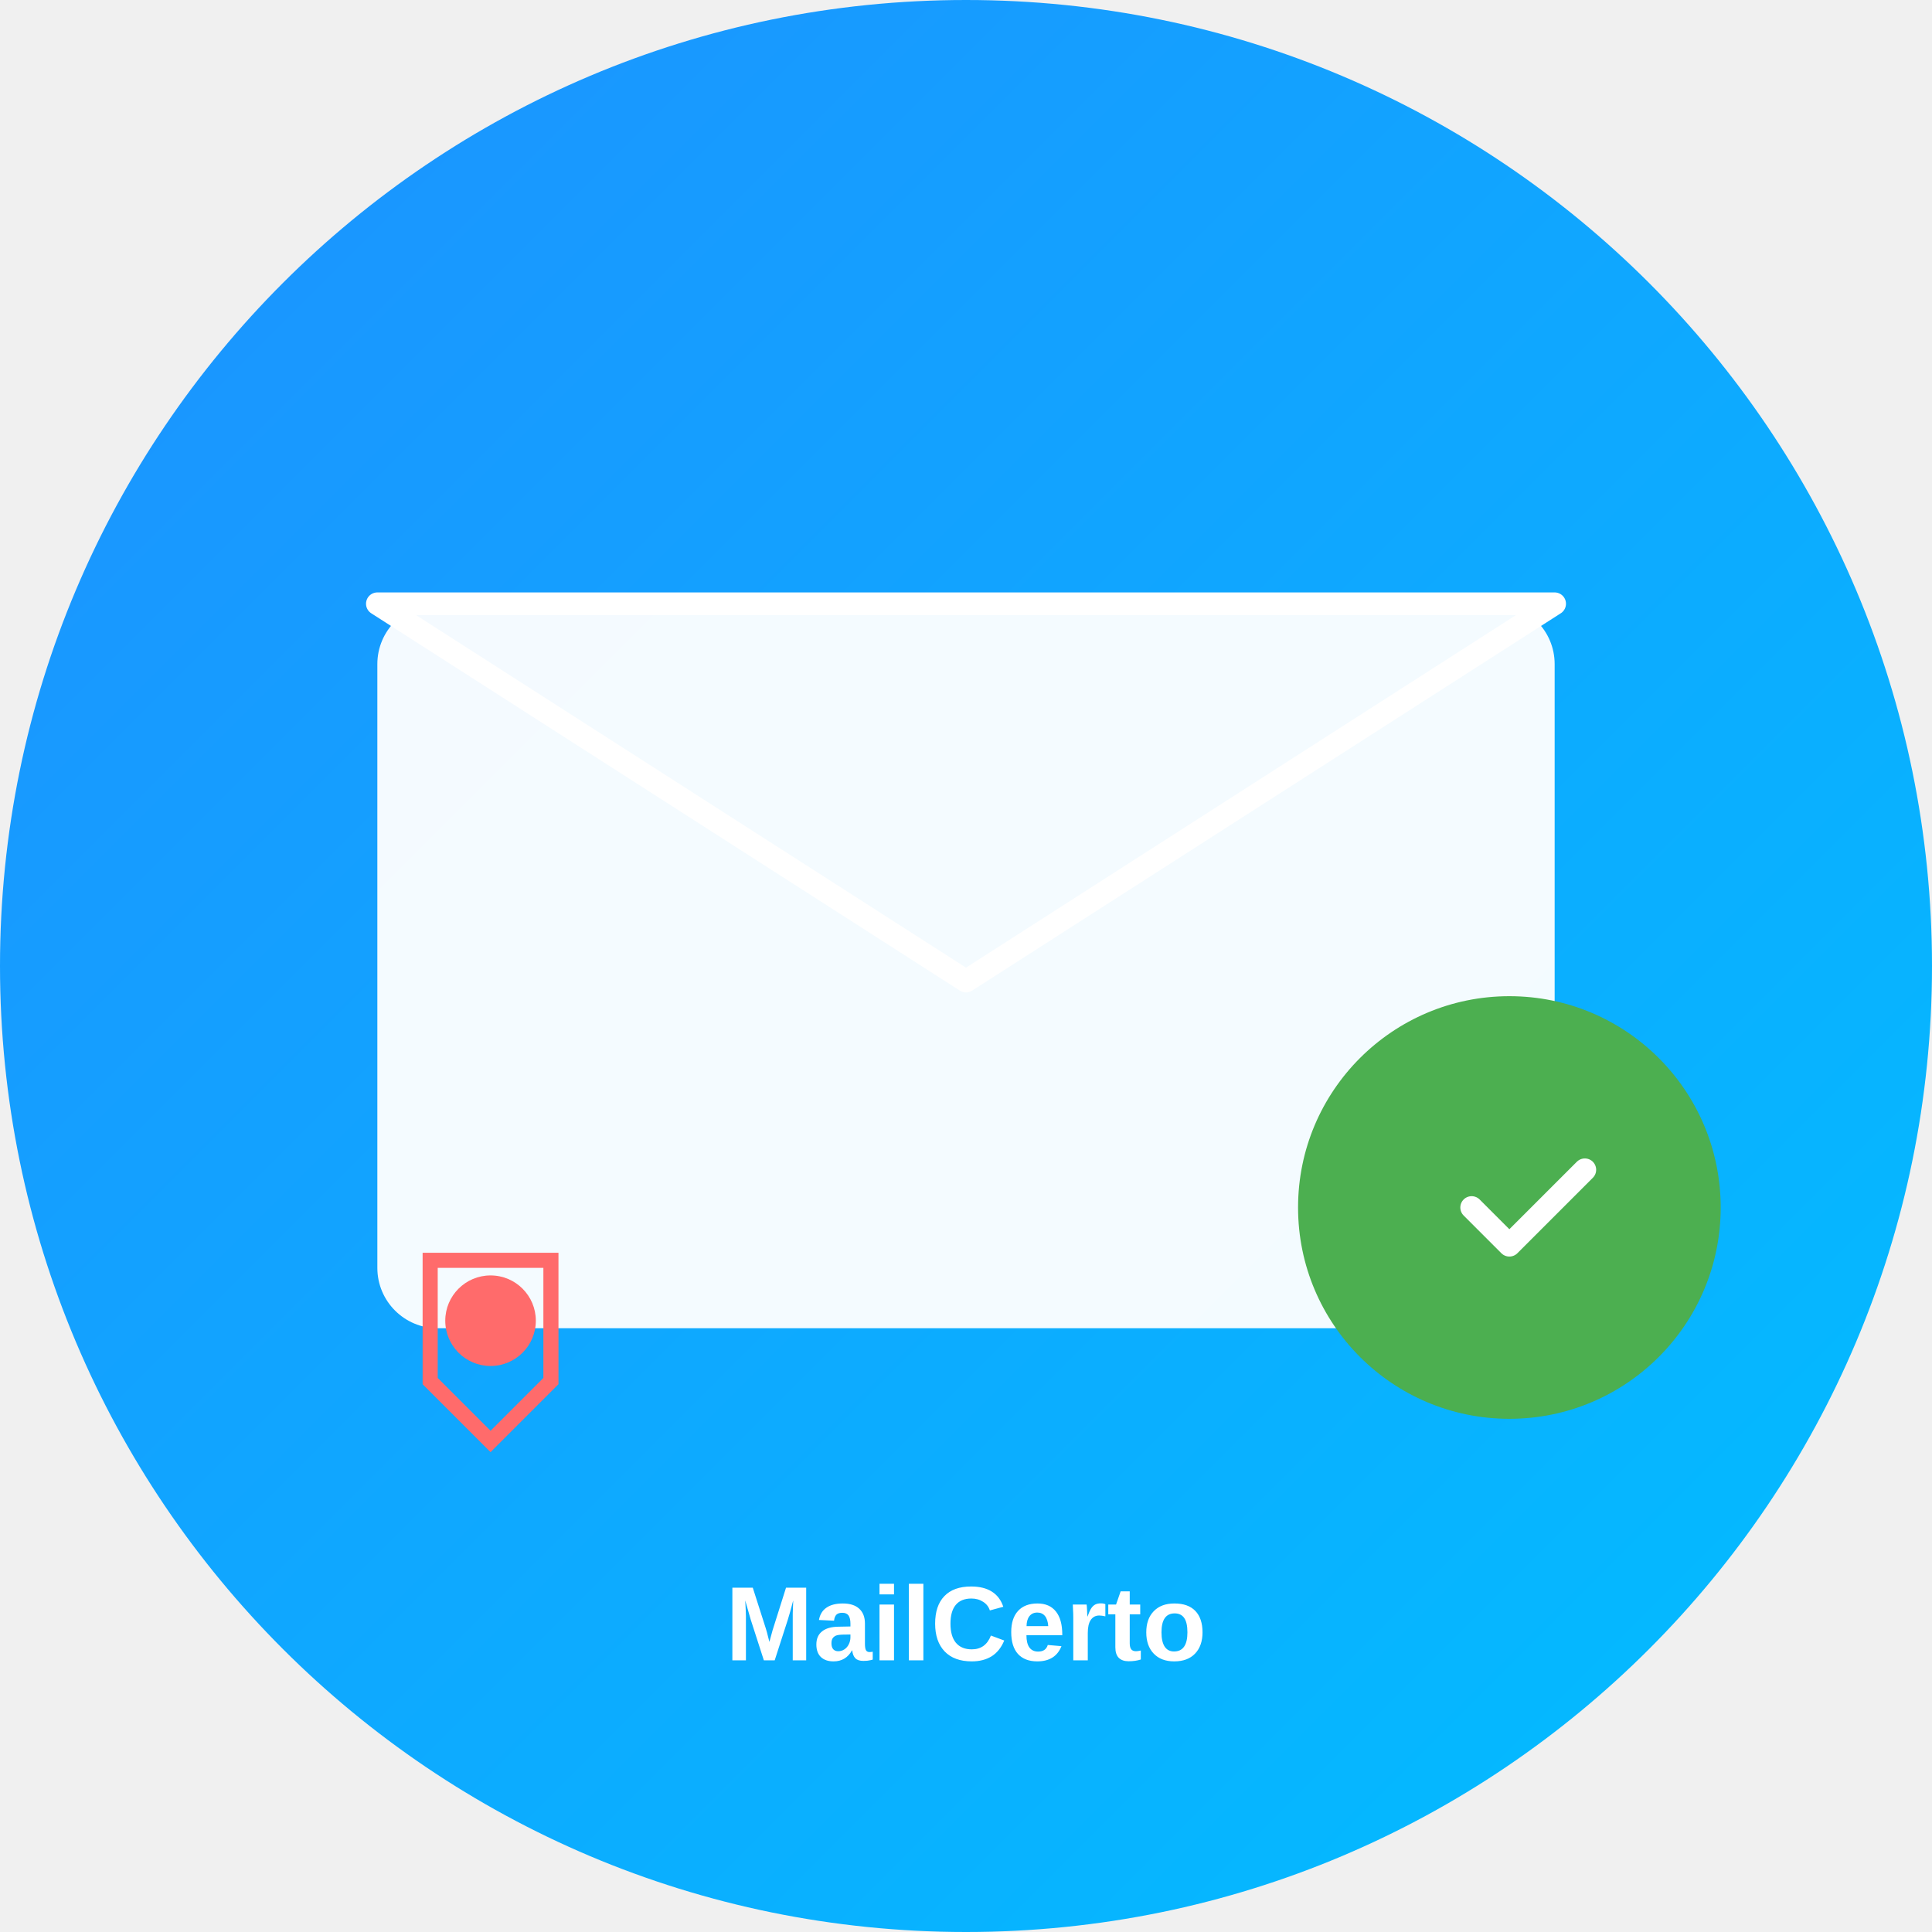
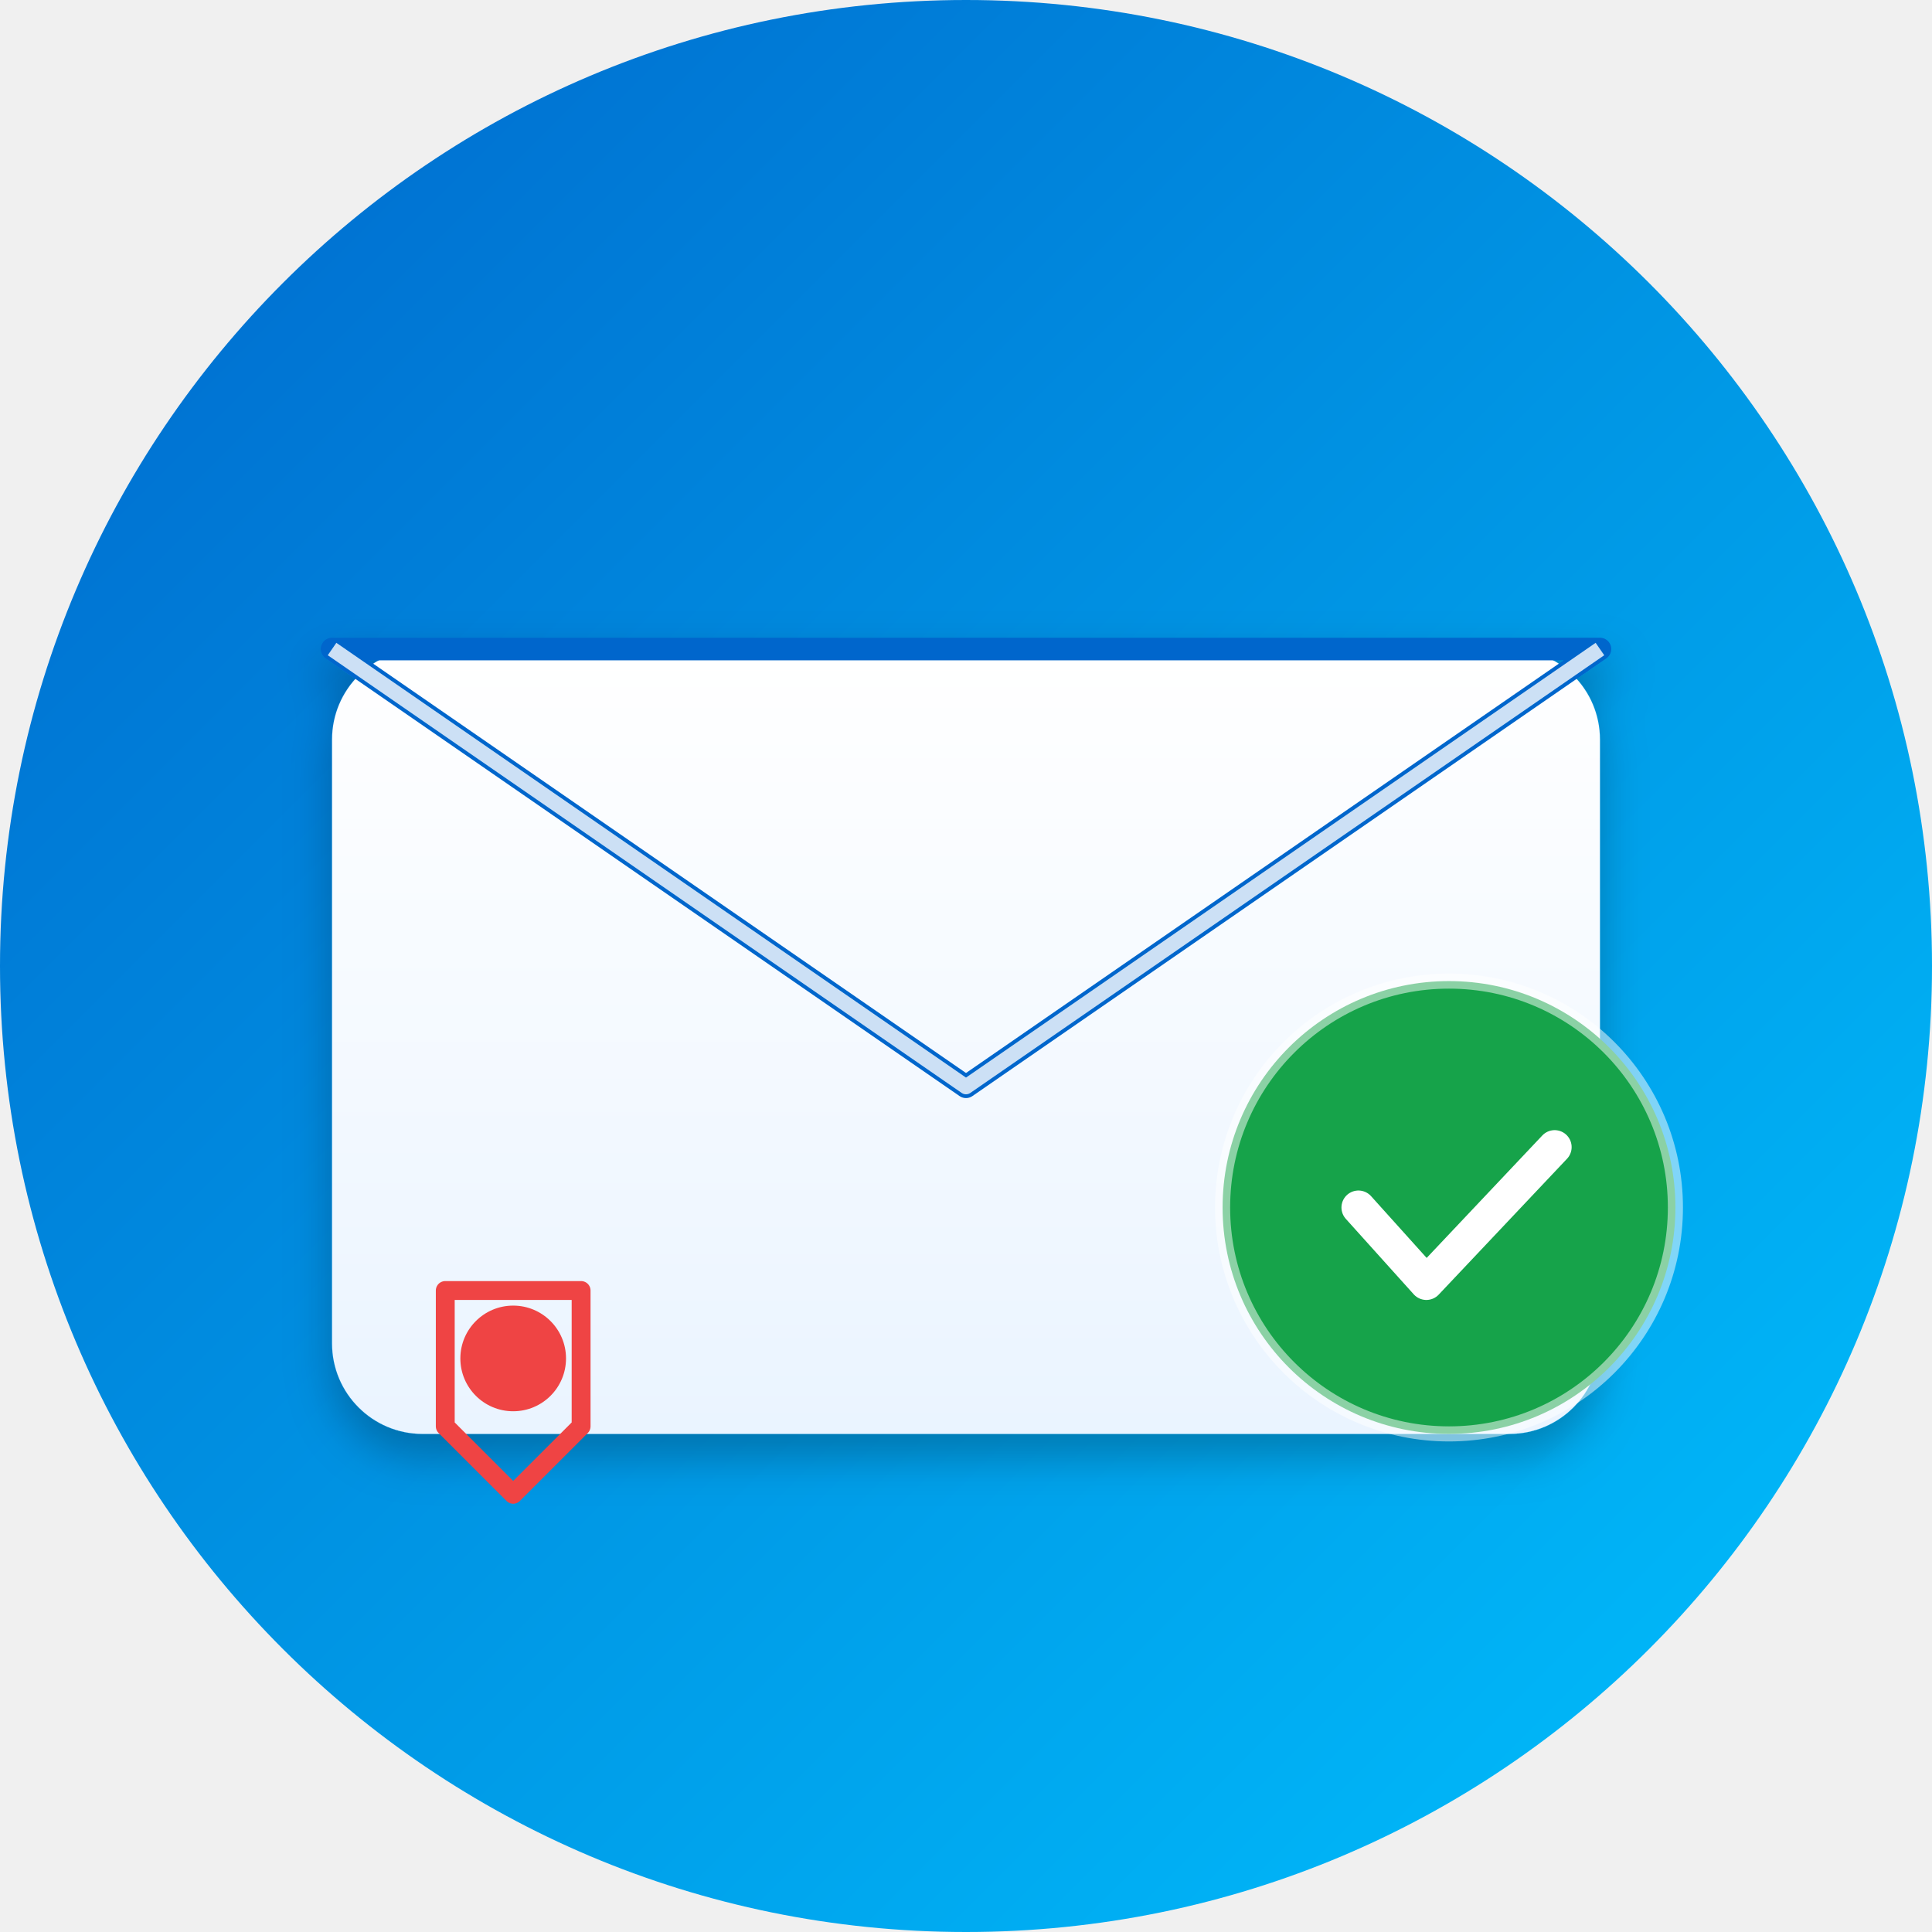
<svg xmlns="http://www.w3.org/2000/svg" viewBox="0 0 256 256">
  <defs>
-     <linearGradient id="grad1" x1="0%" y1="0%" x2="100%" y2="100%">
-       <stop offset="0%" style="stop-color:#1e90ff;stop-opacity:1" />
-       <stop offset="100%" style="stop-color:#00bfff;stop-opacity:1" />
+     <linearGradient id="bg" x1="0%" y1="0%" x2="100%" y2="100%">
+       <stop offset="0%" stop-color="#0066CC" />
+       <stop offset="55%" stop-color="#0099E6" />
+       <stop offset="100%" stop-color="#00C2FF" />
    </linearGradient>
+     <linearGradient id="env" x1="0%" y1="0%" x2="0%" y2="100%">
+       <stop offset="0%" stop-color="#FFFFFF" />
+       <stop offset="100%" stop-color="#EAF4FF" />
+     </linearGradient>
+     <filter id="shadow" x="-15%" y="-15%" width="130%" height="130%">
+       <feDropShadow dx="0" dy="3" stdDeviation="3" flood-opacity="0.25" />
+     </filter>
  </defs>
-   <circle cx="128" cy="128" r="128" fill="url(#grad1)" />
-   <rect x="50" y="80" width="156" height="96" rx="8" fill="white" opacity="0.95" />
-   <polygon points="50,80 128,130 206,80" fill="none" stroke="white" stroke-width="3" stroke-linejoin="round" />
-   <circle cx="200" cy="160" r="28" fill="#4CAF50" />
-   <path d="M 195 160 L 200 165 L 210 155" fill="none" stroke="white" stroke-width="3" stroke-linecap="round" stroke-linejoin="round" />
-   <g transform="translate(65, 175)">
-     <circle cx="0" cy="0" r="6" fill="#ff6b6b" />
-     <path d="M -8,-8 L 8,-8 L 8,8 L 0,16 L -8,8 Z" fill="none" stroke="#ff6b6b" stroke-width="2" />
+   <circle cx="128" cy="128" r="128" fill="url(#bg)" />
+   <g filter="url(#shadow)" transform="translate(0,-2)">
+     <rect x="44" y="88" width="168" height="104" rx="12" fill="url(#env)" />
+     <polygon points="44,88 128,146 212,88" fill="none" stroke="#0066CC" stroke-width="3" stroke-linejoin="round" />
+     <polyline points="44,88 128,146 212,88" fill="none" stroke="#FFFFFF" stroke-width="2" stroke-linejoin="round" opacity="0.8" />
  </g>
-   <text x="128" y="220" font-family="Arial, sans-serif" font-size="14" font-weight="bold" fill="white" text-anchor="middle">MailCerto</text>
+   <g>
+     <circle cx="192" cy="160" r="30" fill="#16A34A" />
+     <circle cx="192" cy="160" r="30" fill="none" stroke="white" stroke-width="2" opacity="0.5" />
+     <polyline points="180,160 189,170 206,152" fill="none" stroke="white" stroke-width="4.5" stroke-linecap="round" stroke-linejoin="round" />
+   </g>
+   <g transform="translate(68,180)">
+     <circle cx="0" cy="0" r="7" fill="#EF4444" />
+     <path d="M-9,-9 L9,-9 L9,9 L0,18 L-9,9 Z" fill="none" stroke="#EF4444" stroke-width="2.5" stroke-linejoin="round" />
+   </g>
</svg>
